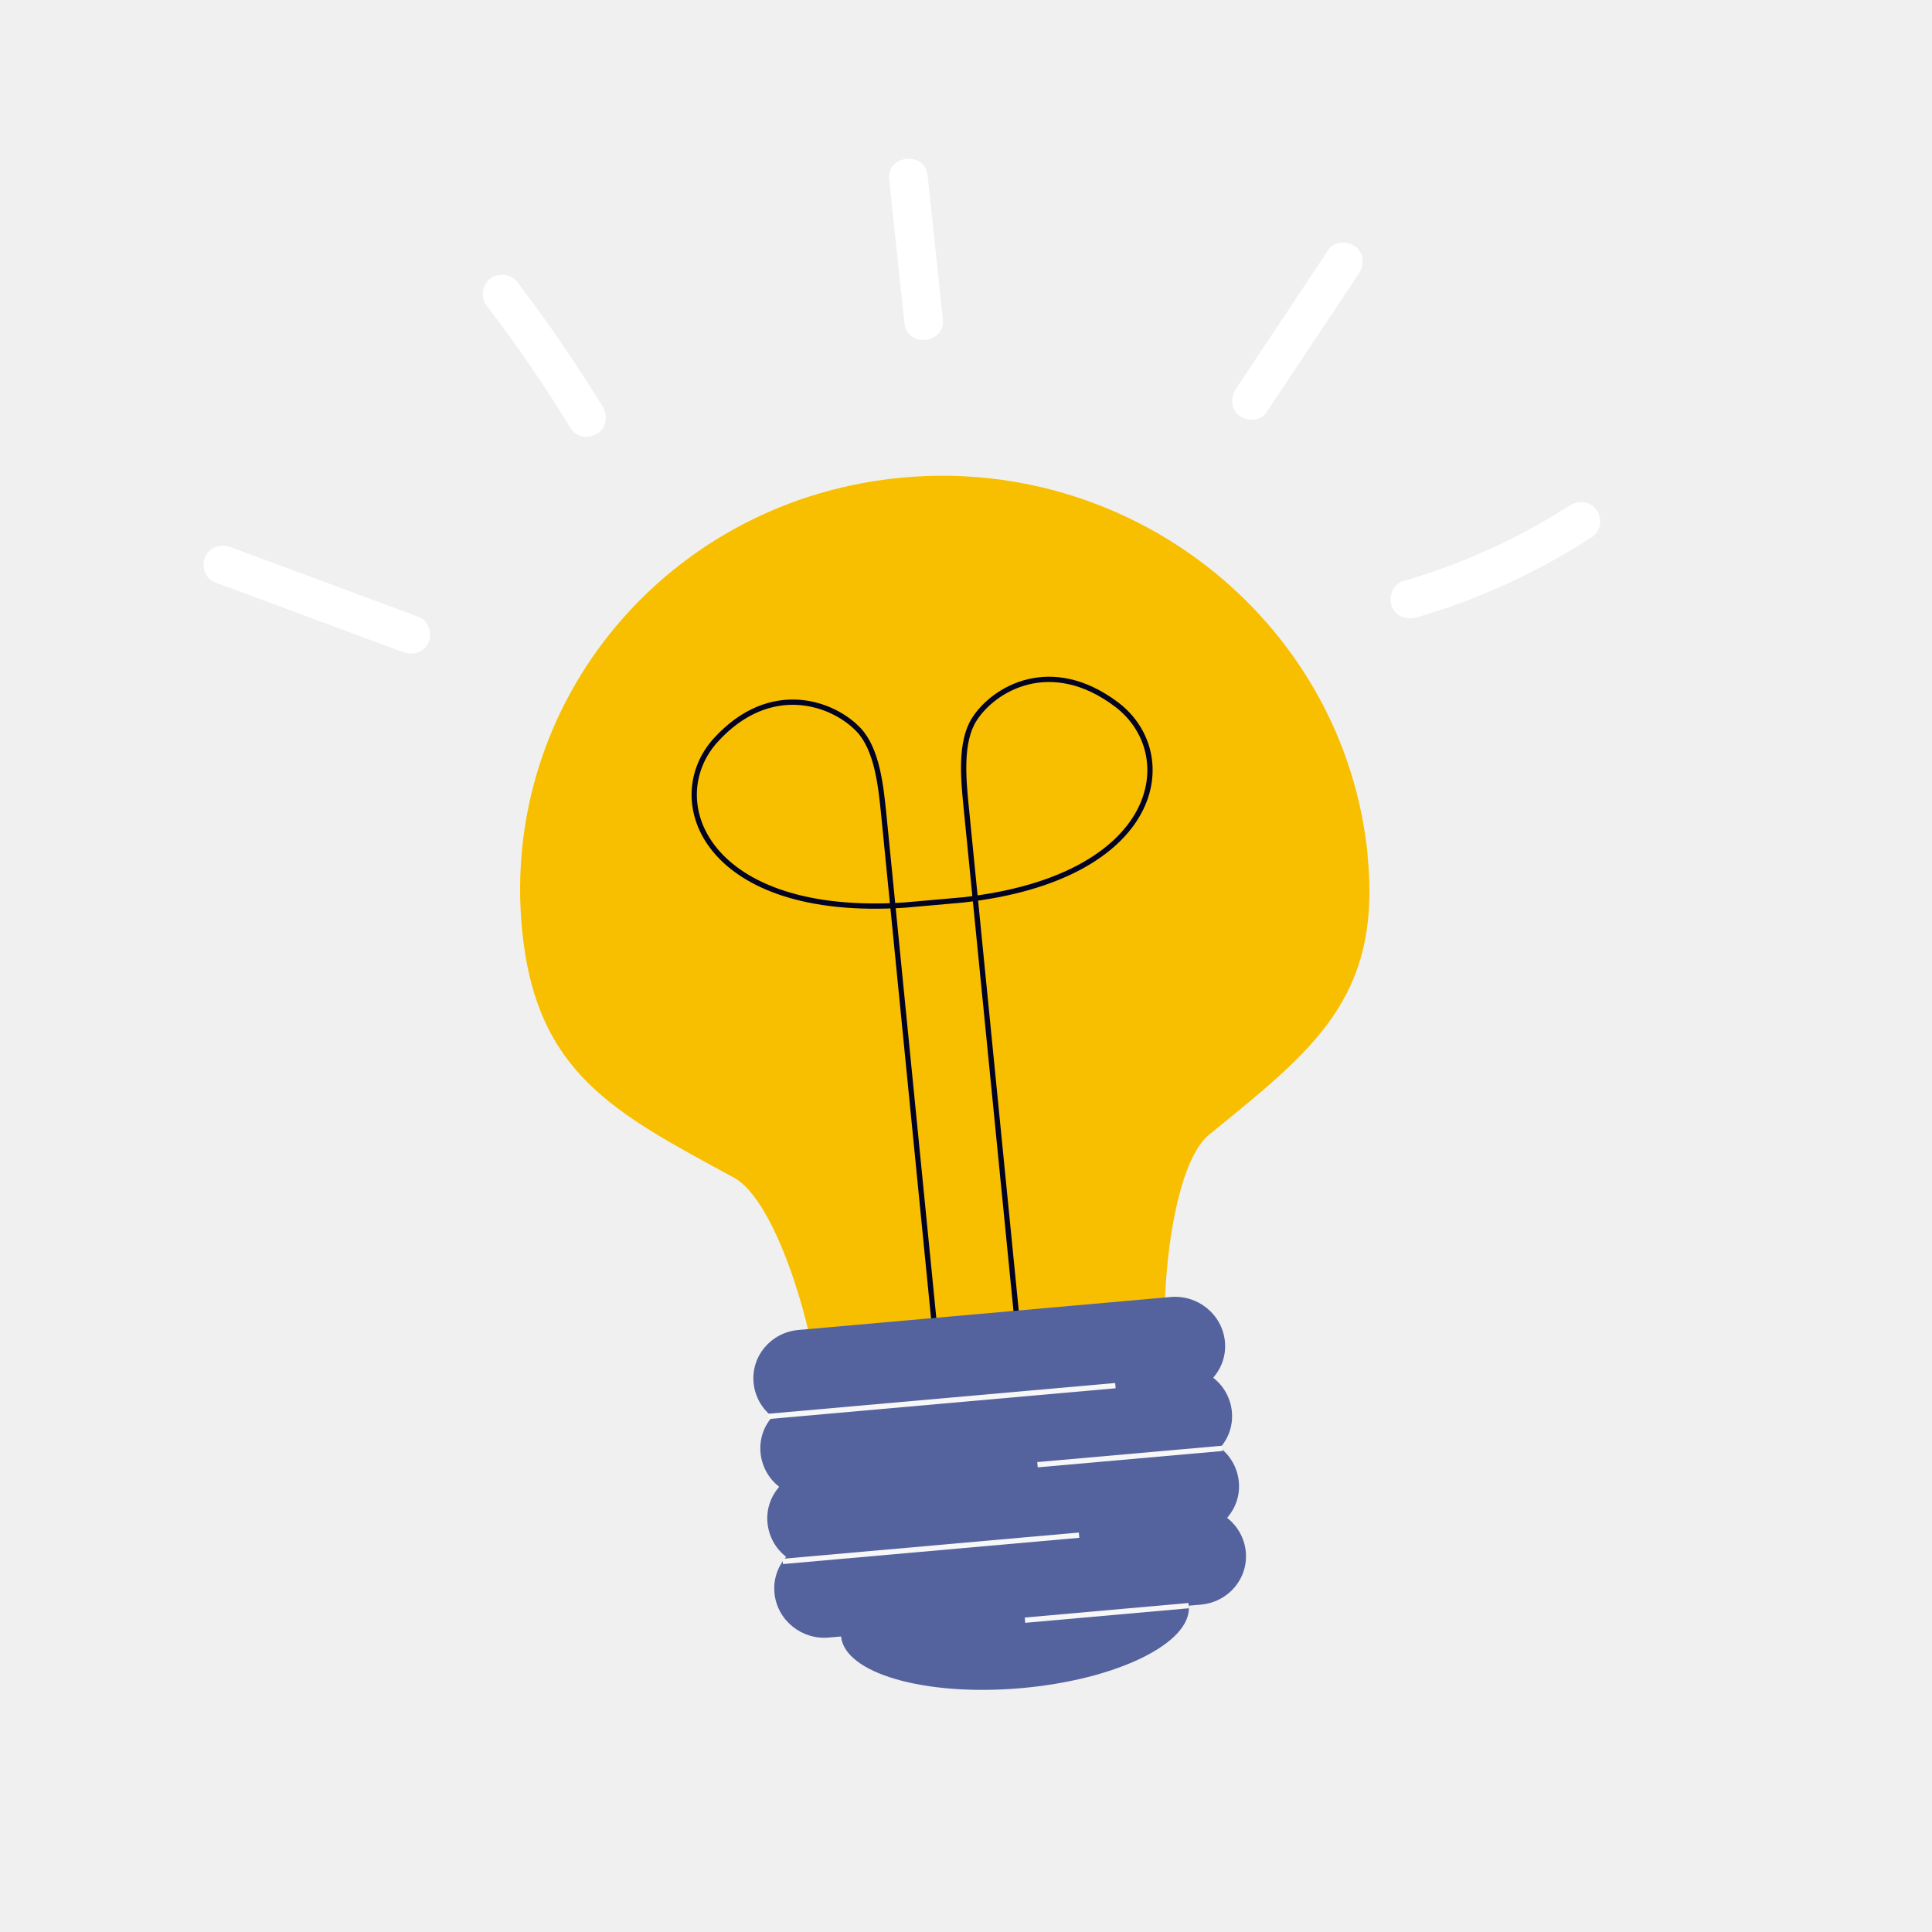
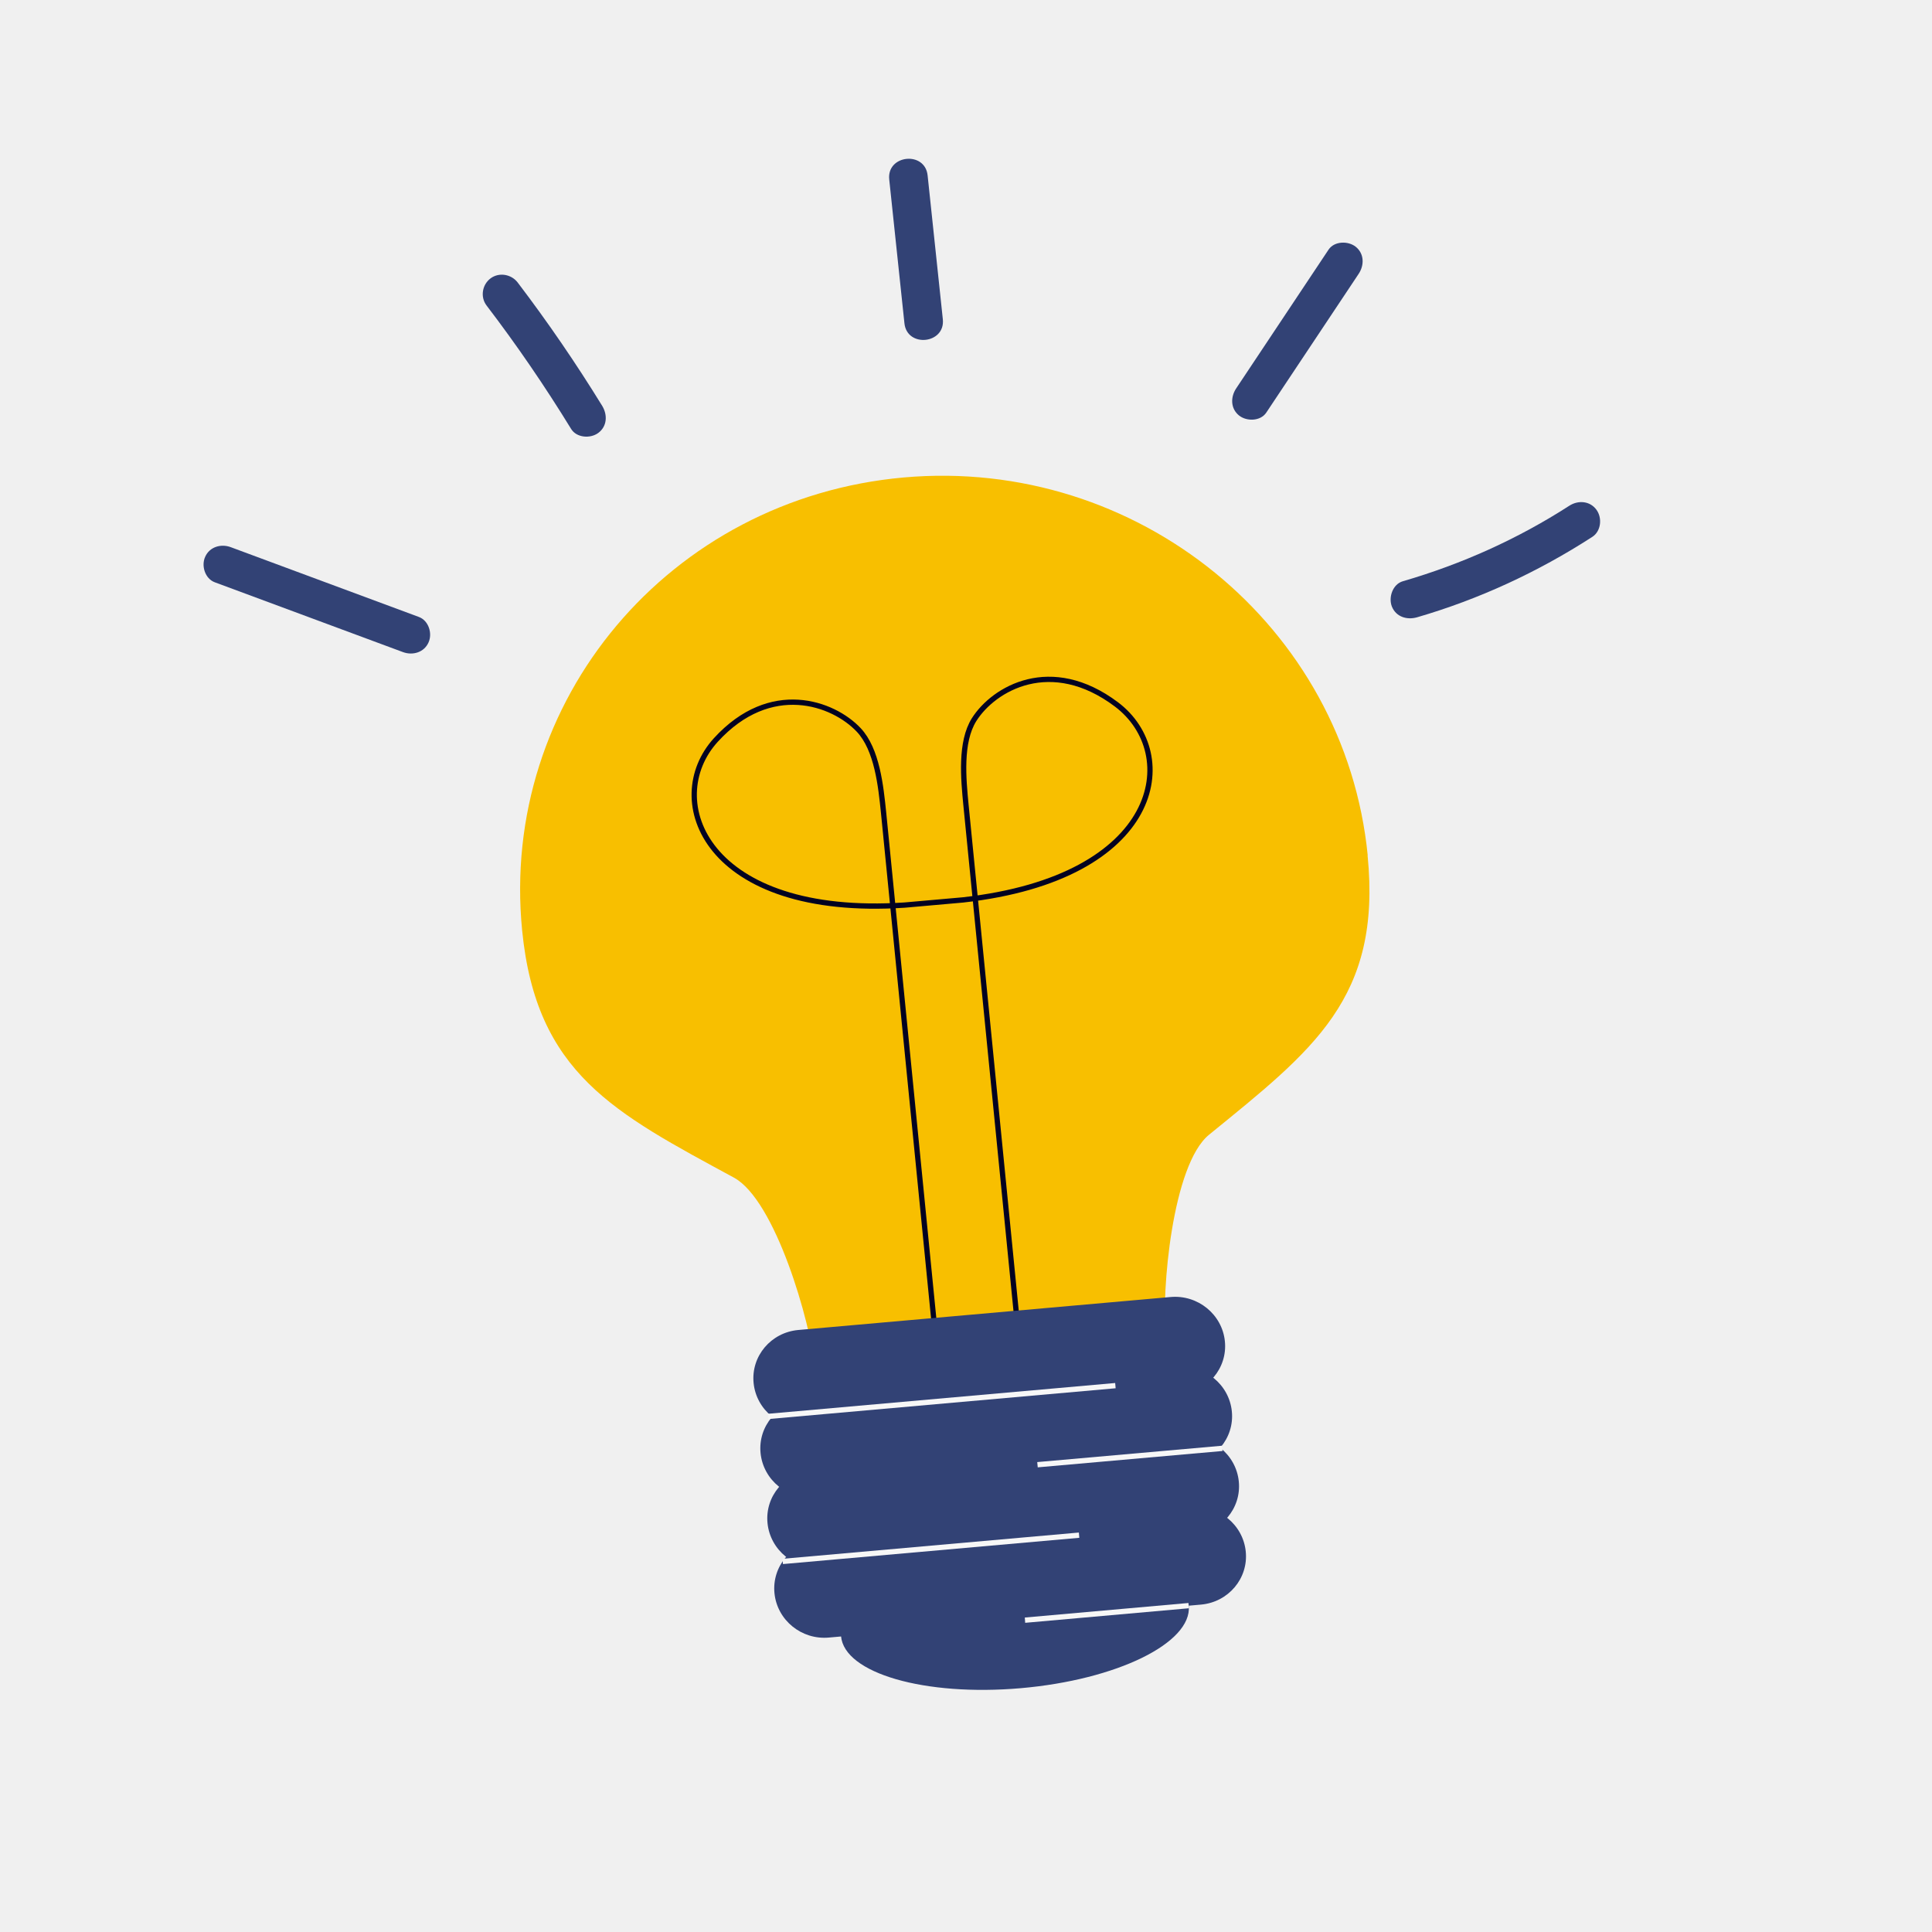
<svg xmlns="http://www.w3.org/2000/svg" id="Capa_1" viewBox="0 0 150 150">
  <defs>
    <style>
      .cls-1 {
-         fill: #fff;
-       }
- 
-       .cls-2 {
-         fill: #54639e;
-       }
- 
-       .cls-3 {
        stroke: #f7f7f7;
      }

-       .cls-3, .cls-4 {
+       .cls-1, .cls-2 {
        fill: none;
        stroke-miterlimit: 10;
        stroke-width: .41px;
      }

-       .cls-5 {
+       .cls-3 {
+         fill: #324275;
+       }
+ 
+       .cls-4 {
        fill: #f8bf00;
      }

-       .cls-4 {
+       .cls-2 {
        stroke: #020221;
      }
    </style>
  </defs>
  <g>
-     <path class="cls-5" d="M106.19,66.42c-1.76-17.82-17.89-30.96-36.02-29.35-18.18,1.62-31.4,17.31-29.63,35.18,1.1,11.11,7.17,14.15,16.44,19.18,3.22,1.75,5.95,11.23,6.3,14.82l.17,1.7c.69,6.97,6.99,12.1,14.08,11.47l1.57-.14c7.09-.63,12.27-6.79,11.58-13.75l-.17-1.7c-.36-3.62.52-13.42,3.36-15.73,8.08-6.58,13.41-10.6,12.31-21.68Z" />
-     <path class="cls-4" d="M79.07,103.58l-4.07-41.06c-.2-2.05-.47-4.9.63-6.65,1.53-2.42,5.97-5,11.05-1.18,5.09,3.83,3.52,13.46-11.92,15.18l-4.52.4c-15.48,1.02-18.91-8.16-14.66-12.82,4.24-4.64,9.1-2.89,11.09-.78,1.43,1.52,1.72,4.37,1.93,6.42l4.07,41.06" />
+     <path class="cls-4" d="M106.19,66.42c-1.76-17.82-17.89-30.96-36.02-29.35-18.18,1.62-31.4,17.31-29.63,35.18,1.1,11.11,7.17,14.15,16.44,19.18,3.22,1.75,5.95,11.23,6.3,14.82l.17,1.7c.69,6.97,6.99,12.1,14.08,11.47l1.57-.14c7.09-.63,12.27-6.79,11.58-13.75l-.17-1.7c-.36-3.62.52-13.42,3.36-15.73,8.08-6.58,13.41-10.6,12.31-21.68Z" />
+     <path class="cls-2" d="M79.07,103.58l-4.07-41.06c-.2-2.05-.47-4.9.63-6.65,1.53-2.42,5.97-5,11.05-1.18,5.09,3.83,3.52,13.46-11.92,15.18l-4.52.4c-15.48,1.02-18.91-8.16-14.66-12.82,4.24-4.64,9.1-2.89,11.09-.78,1.43,1.52,1.72,4.37,1.93,6.42l4.07,41.06" />
    <g>
      <g>
-         <path class="cls-2" d="M91.63,108.26l-28.9,2.56c-2.12.19-4.01-1.35-4.22-3.44h0c-.21-2.09,1.35-3.93,3.47-4.12l28.9-2.56c2.12-.19,4.01,1.35,4.22,3.44h0c.21,2.09-1.35,3.93-3.47,4.12Z" />
-         <path class="cls-2" d="M92.17,113.7l-28.9,2.56c-2.12.19-4.01-1.35-4.22-3.44h0c-.21-2.09,1.35-3.93,3.47-4.12l28.9-2.56c2.12-.19,4.01,1.35,4.22,3.44h0c.21,2.09-1.35,3.93-3.47,4.12Z" />
-         <path class="cls-2" d="M92.71,119.14l-28.9,2.56c-2.12.19-4.01-1.35-4.22-3.44h0c-.21-2.09,1.35-3.93,3.47-4.12l28.9-2.56c2.12-.19,4.01,1.35,4.22,3.44h0c.21,2.09-1.35,3.93-3.47,4.12Z" />
-         <path class="cls-2" d="M93.25,124.58l-28.9,2.56c-2.12.19-4.01-1.35-4.22-3.44h0c-.21-2.09,1.35-3.93,3.47-4.12l28.9-2.56c2.12-.19,4.01,1.35,4.22,3.44h0c.21,2.09-1.35,3.93-3.47,4.12Z" />
+         <path class="cls-3" d="M91.63,108.26l-28.9,2.56c-2.12.19-4.01-1.35-4.22-3.44h0c-.21-2.09,1.35-3.93,3.47-4.12l28.9-2.56c2.12-.19,4.01,1.35,4.22,3.44h0c.21,2.09-1.35,3.93-3.47,4.12Z" />
+         <path class="cls-3" d="M92.17,113.7l-28.9,2.56c-2.12.19-4.01-1.35-4.22-3.44h0c-.21-2.09,1.35-3.93,3.47-4.12l28.9-2.56c2.12-.19,4.01,1.35,4.22,3.44h0c.21,2.09-1.35,3.93-3.47,4.12Z" />
+         <path class="cls-3" d="M92.71,119.14l-28.9,2.56c-2.12.19-4.01-1.35-4.22-3.44h0c-.21-2.09,1.35-3.93,3.47-4.12l28.9-2.56c2.12-.19,4.01,1.35,4.22,3.44h0c.21,2.09-1.35,3.93-3.47,4.12Z" />
+         <path class="cls-3" d="M93.25,124.58l-28.9,2.56c-2.12.19-4.01-1.35-4.22-3.44h0c-.21-2.09,1.35-3.93,3.47-4.12l28.9-2.56c2.12-.19,4.01,1.35,4.22,3.44h0c.21,2.09-1.35,3.93-3.47,4.12Z" />
      </g>
-       <ellipse class="cls-2" cx="78.8" cy="125.86" rx="13.55" ry="5.23" transform="translate(-10.61 7.3) rotate(-4.97)" />
-       <path class="cls-3" d="M59.65,109.97c.51-.05,26.95-2.39,26.95-2.39" />
-       <path class="cls-3" d="M80.55,113.72c.51-.05,14.35-1.27,14.35-1.27" />
-       <line class="cls-3" x1="60.77" y1="121.23" x2="83.78" y2="119.19" />
-       <path class="cls-3" d="M79.58,125.79c.27-.02,12.71-1.13,12.71-1.13" />
+       <ellipse class="cls-3" cx="78.8" cy="125.86" rx="13.55" ry="5.23" transform="translate(-10.61 7.3) rotate(-4.97)" />
+       <path class="cls-1" d="M59.65,109.97c.51-.05,26.95-2.39,26.95-2.39" />
+       <path class="cls-1" d="M80.55,113.72c.51-.05,14.35-1.27,14.35-1.27" />
+       <line class="cls-1" x1="60.77" y1="121.23" x2="83.78" y2="119.19" />
+       <path class="cls-1" d="M79.58,125.79c.27-.02,12.71-1.13,12.71-1.13" />
    </g>
  </g>
-   <path class="cls-1" d="M32.52,47.9l-14.61-5.42c-.76-.28-1.64-.02-1.98.75-.32.7-.01,1.7.75,1.98,4.87,1.81,9.74,3.61,14.61,5.42.76.28,1.64.02,1.98-.75.32-.7.01-1.7-.75-1.98h0Z" />
-   <path class="cls-1" d="M46.76,31.52c-2.03-3.3-4.22-6.5-6.57-9.59-.49-.64-1.44-.81-2.1-.32s-.81,1.45-.32,2.1c2.35,3.08,4.54,6.28,6.57,9.59.42.69,1.48.77,2.1.32.7-.51.74-1.4.32-2.1h0Z" />
-   <path class="cls-1" d="M73.2,24.78c-.39-3.72-.79-7.44-1.18-11.16-.2-1.92-3.19-1.61-2.98.32l1.18,11.16c.2,1.92,3.19,1.61,2.98-.32h0Z" />
-   <path class="cls-1" d="M98.31,32.04c2.39-3.59,4.78-7.18,7.17-10.77.45-.67.45-1.57-.22-2.11-.59-.47-1.66-.45-2.11.22-2.39,3.59-4.78,7.18-7.17,10.77-.45.67-.45,1.57.22,2.11.59.47,1.66.45,2.11-.22h0Z" />
-   <path class="cls-1" d="M110.01,47.93c4.82-1.4,9.4-3.52,13.62-6.25.68-.44.78-1.47.32-2.1-.5-.69-1.41-.76-2.1-.32-4,2.58-8.36,4.54-12.94,5.87-.78.23-1.12,1.24-.85,1.95.32.81,1.16,1.07,1.95.85h0Z" />
+   <g>
+     <path class="cls-3" d="M32.52,47.9l-14.61-5.42c-.76-.28-1.64-.02-1.98.75-.32.7-.01,1.7.75,1.98,4.87,1.81,9.74,3.61,14.61,5.42.76.28,1.64.02,1.98-.75.32-.7.01-1.7-.75-1.98h0Z" />
+     <path class="cls-3" d="M46.76,31.52c-2.03-3.3-4.22-6.5-6.57-9.59-.49-.64-1.44-.81-2.1-.32s-.81,1.45-.32,2.1c2.35,3.08,4.54,6.28,6.57,9.59.42.69,1.48.77,2.1.32.7-.51.74-1.4.32-2.1h0Z" />
+     <path class="cls-3" d="M73.2,24.78c-.39-3.72-.79-7.44-1.18-11.16-.2-1.92-3.19-1.61-2.98.32l1.18,11.16c.2,1.92,3.19,1.61,2.98-.32h0Z" />
+     <path class="cls-3" d="M98.31,32.04c2.39-3.59,4.78-7.18,7.17-10.77.45-.67.45-1.57-.22-2.11-.59-.47-1.66-.45-2.11.22-2.39,3.59-4.78,7.18-7.17,10.77-.45.67-.45,1.57.22,2.11.59.47,1.66.45,2.11-.22h0Z" />
+     <path class="cls-3" d="M110.01,47.93c4.82-1.4,9.4-3.52,13.62-6.25.68-.44.78-1.47.32-2.1-.5-.69-1.41-.76-2.1-.32-4,2.58-8.36,4.54-12.94,5.87-.78.23-1.12,1.24-.85,1.95.32.81,1.16,1.07,1.95.85h0Z" />
+   </g>
</svg>
